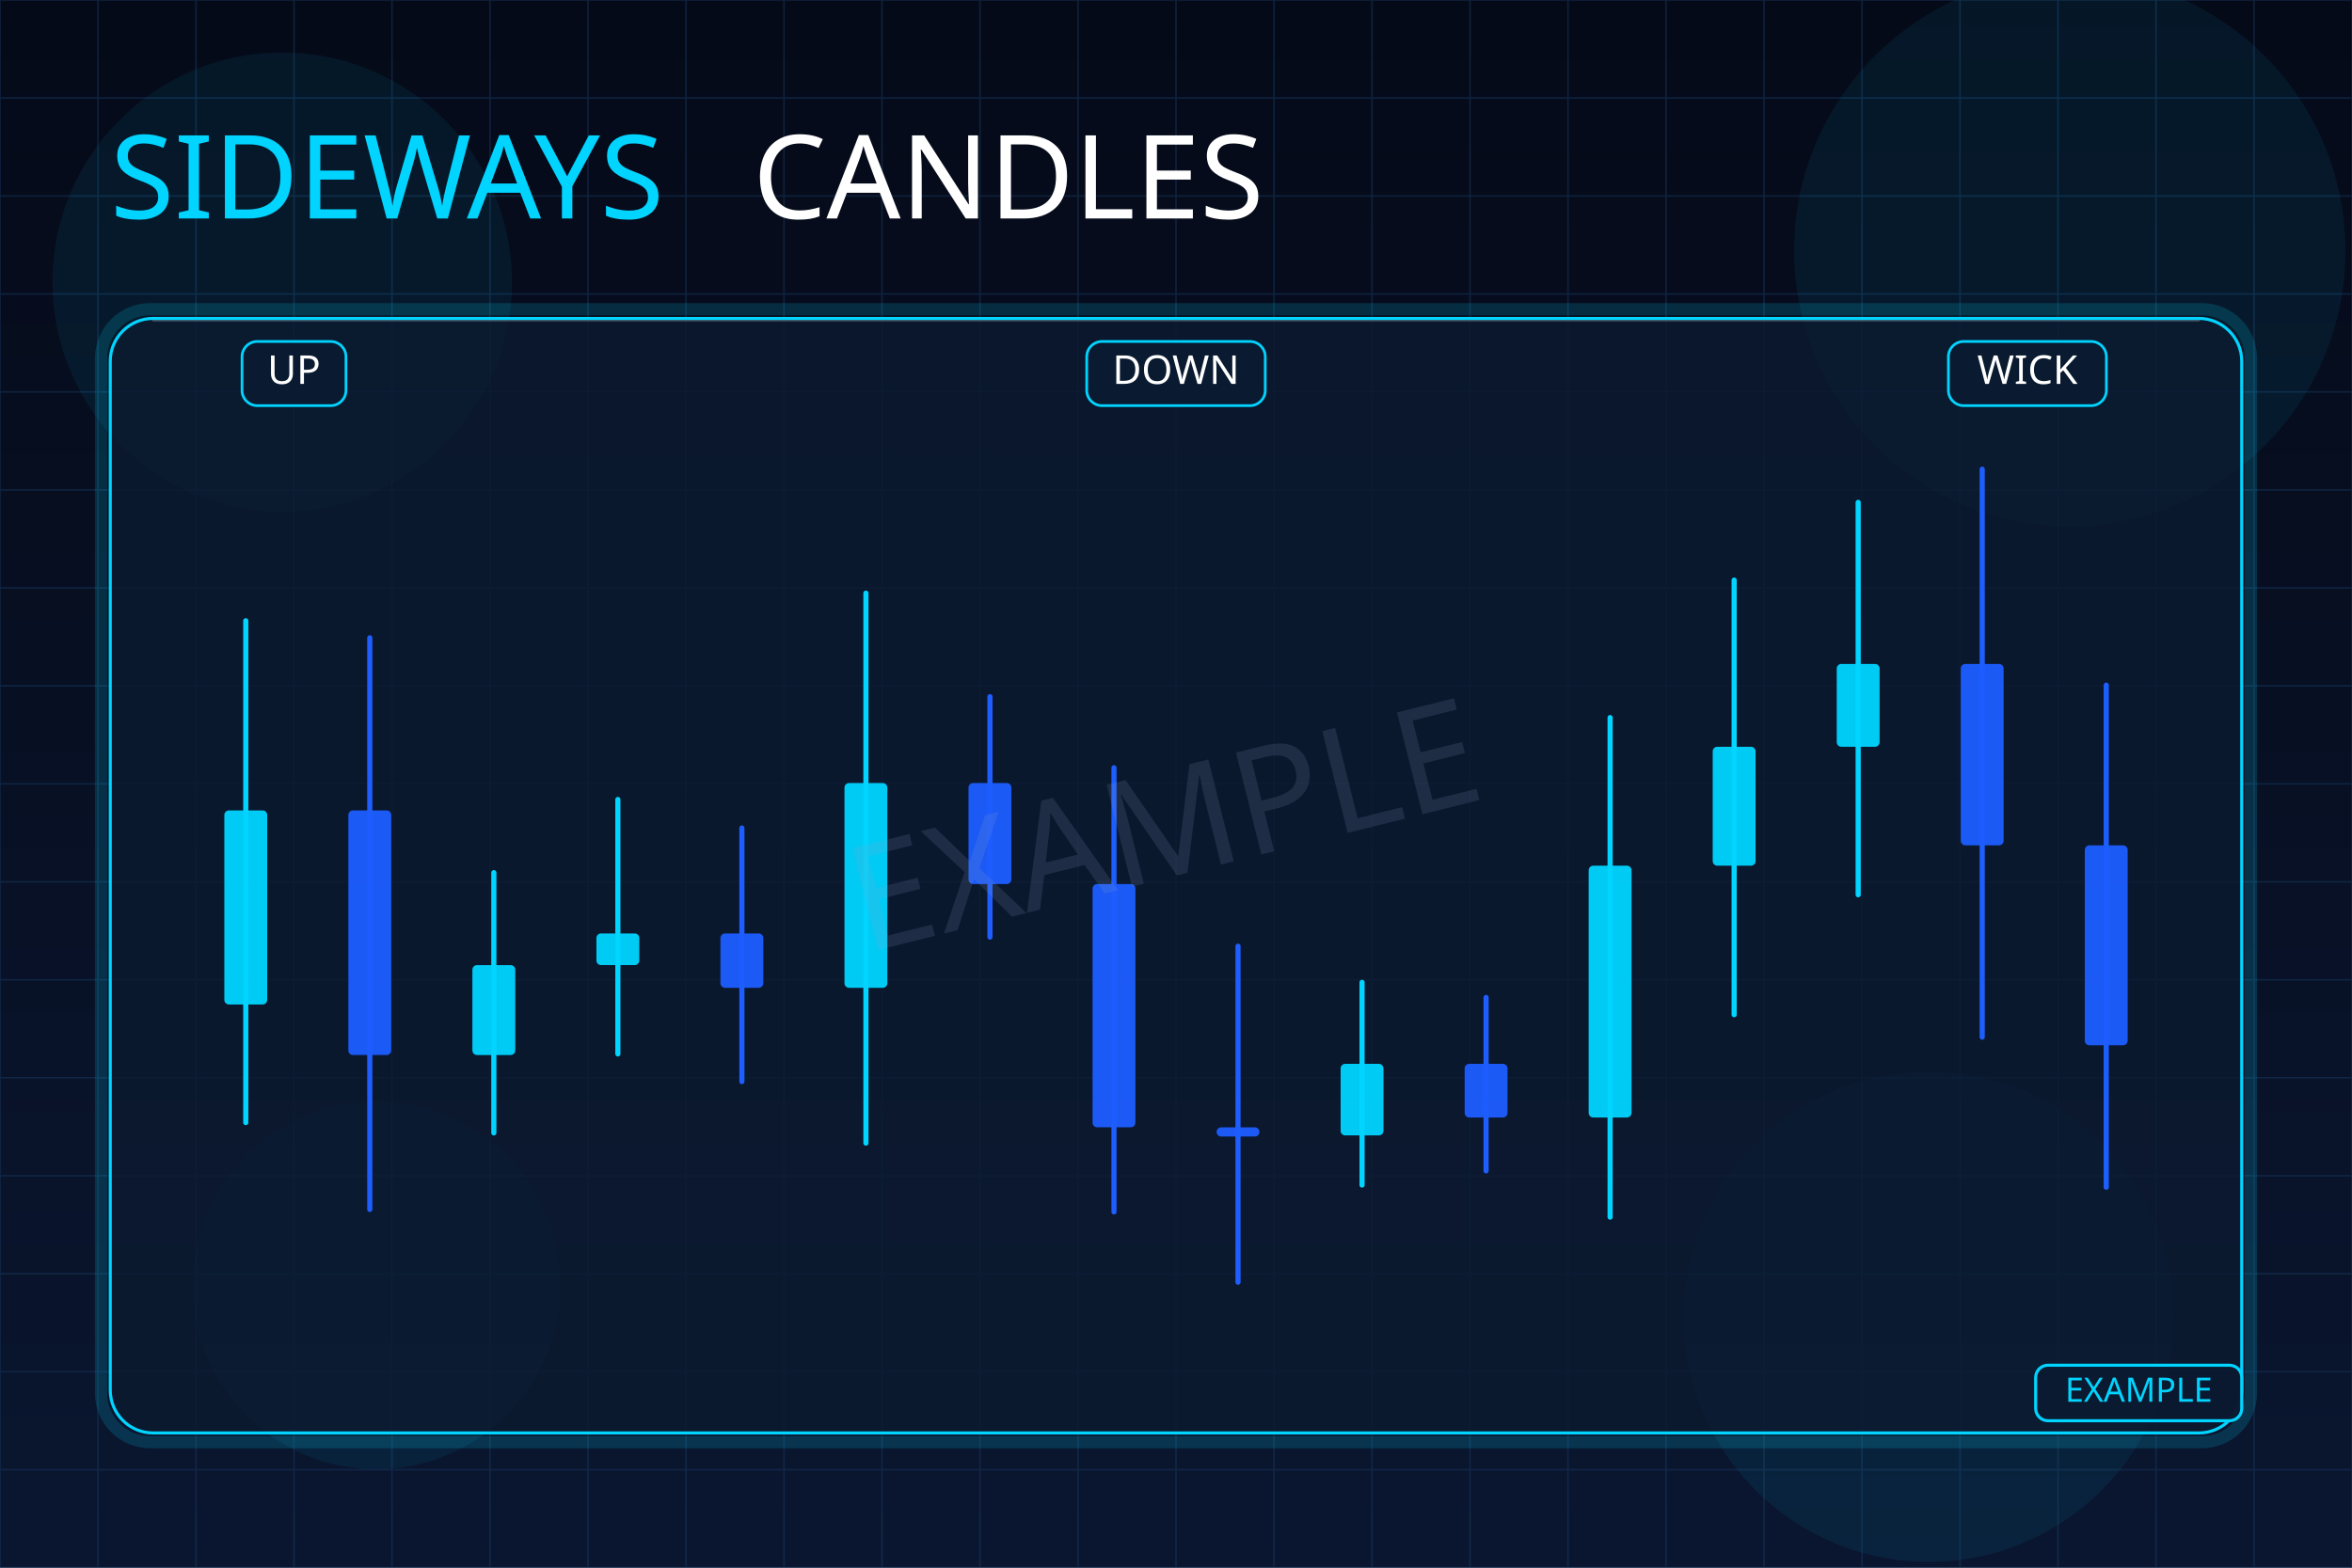
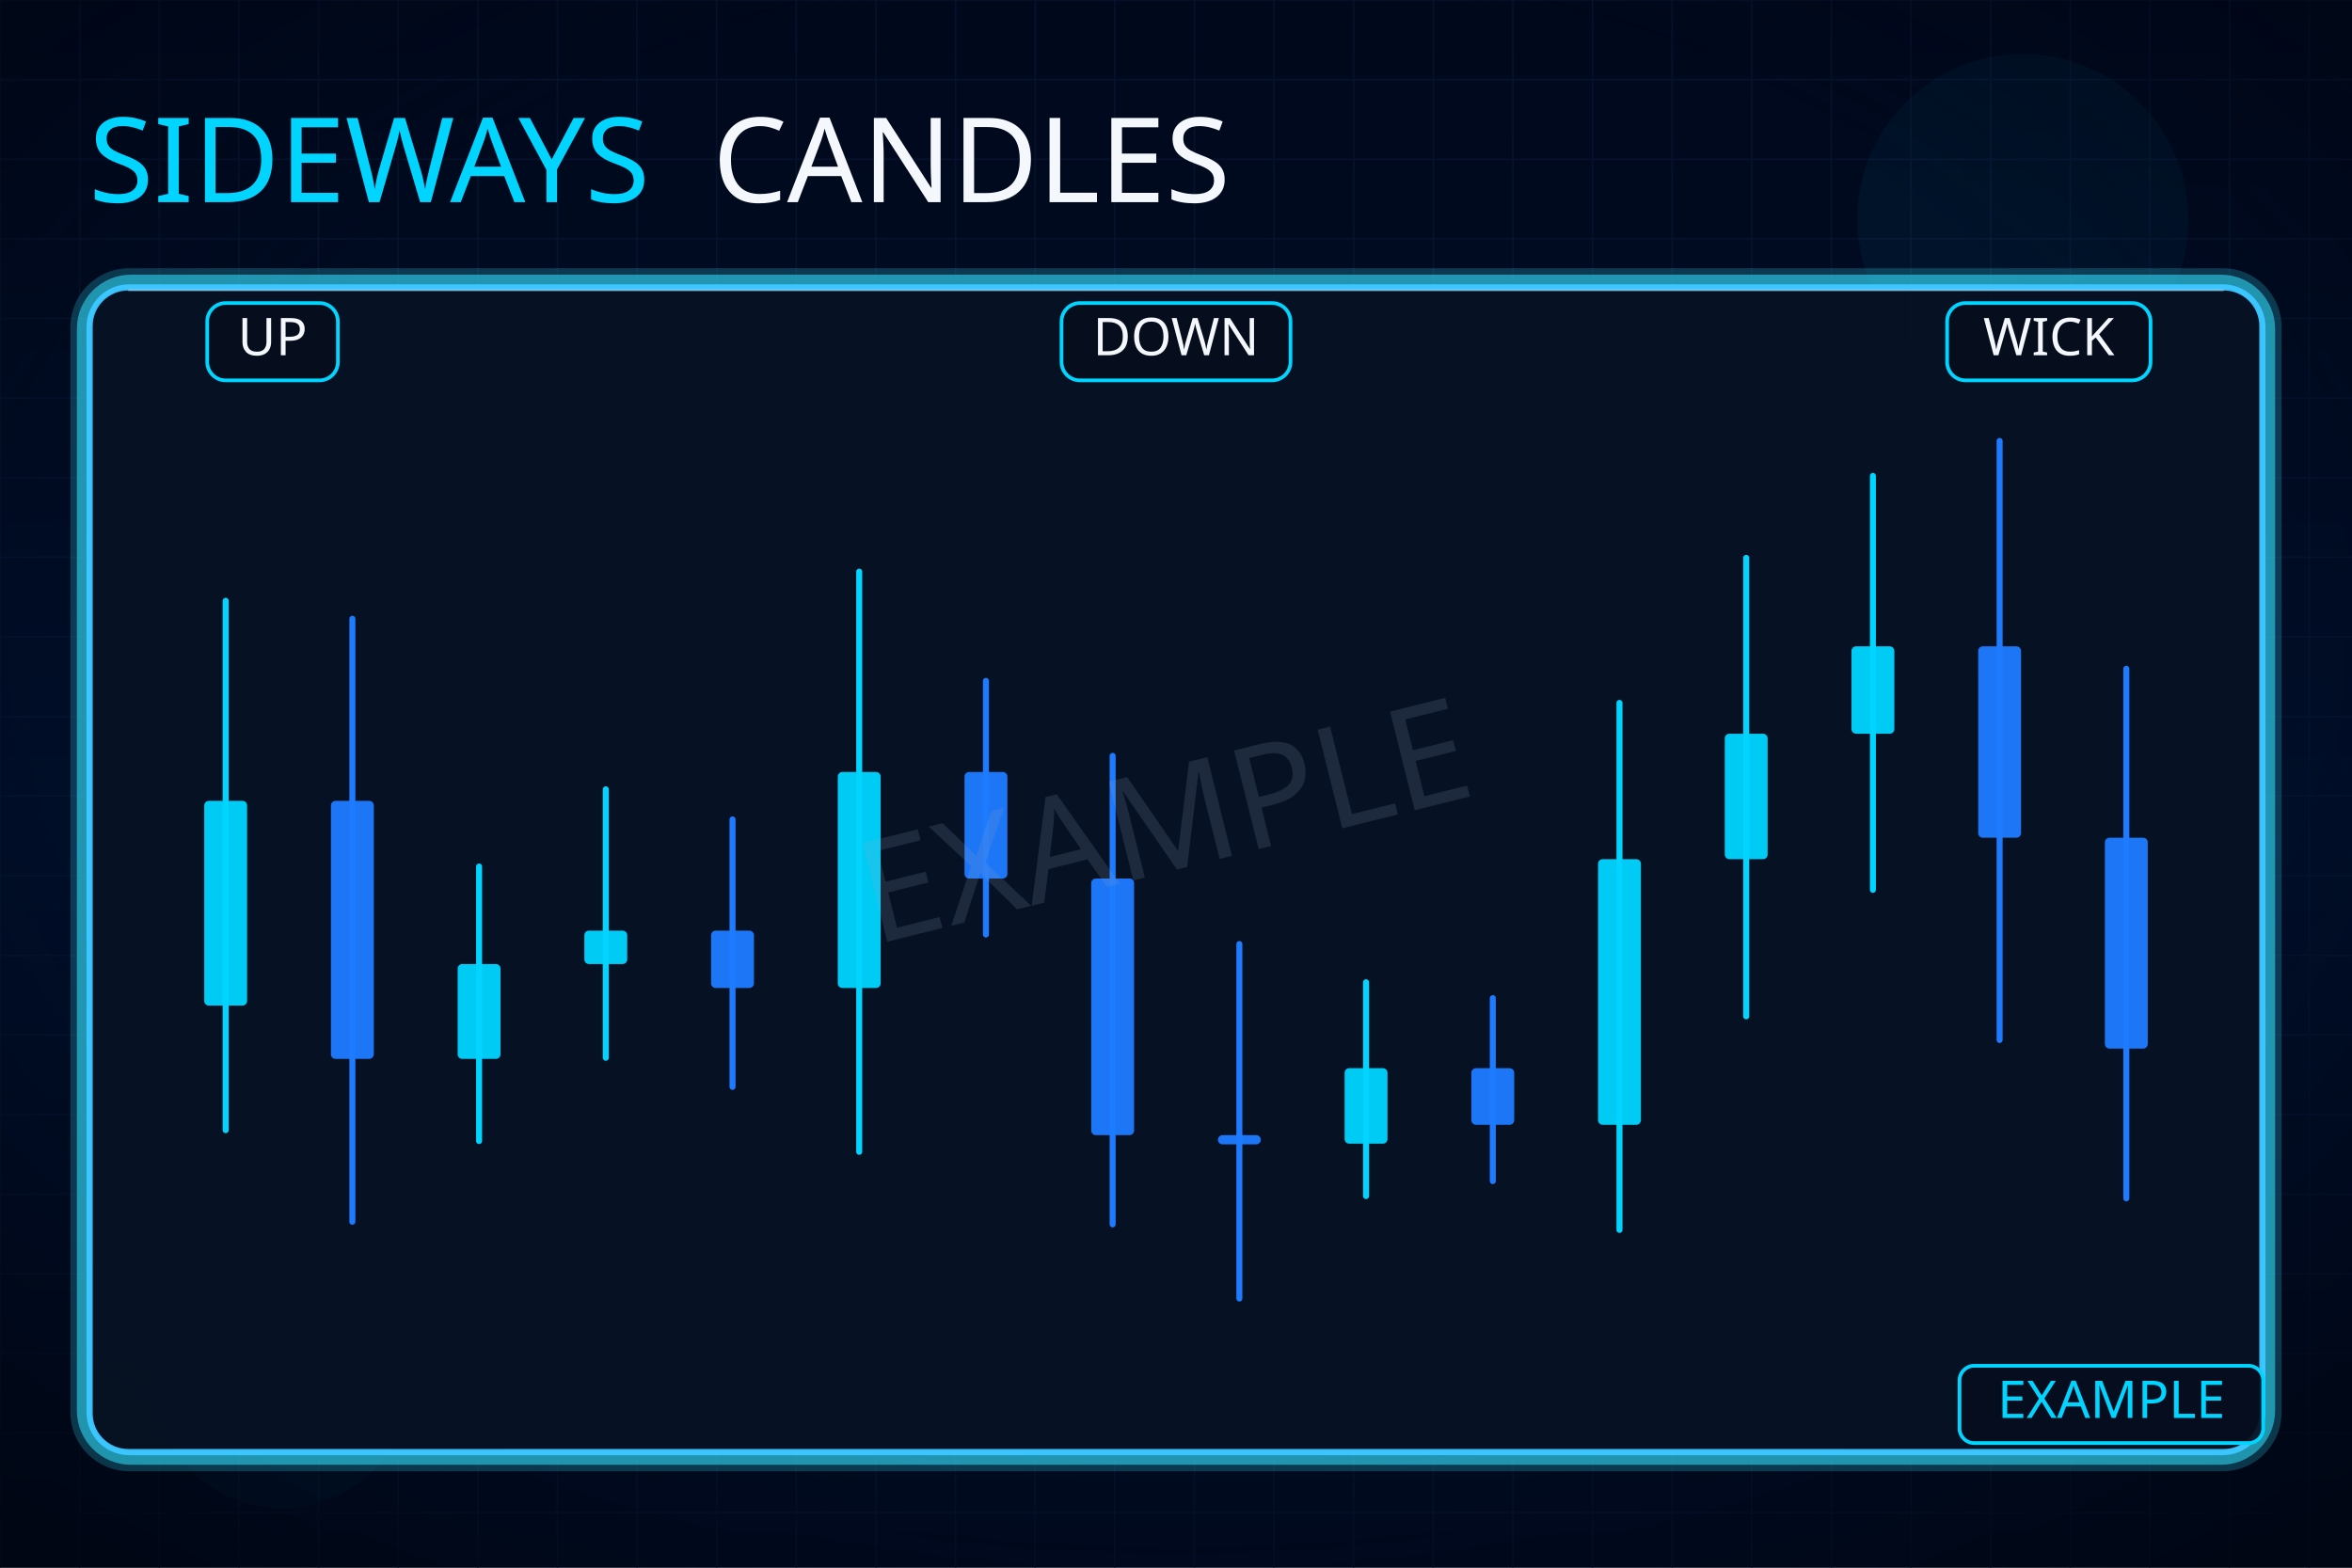
<svg xmlns="http://www.w3.org/2000/svg" width="1536" height="1024" viewBox="0 0 1536 1024">
  <defs>
    <style>
@font-face { font-family: "Engine Regular"; src: url("../../../illustration_engine/assets/fonts/Inter-Regular.ttf") format("truetype"); font-weight: 400; font-style: normal; }
@font-face { font-family: "Engine Semi"; src: url("../../../illustration_engine/assets/fonts/Inter-SemiBold.ttf") format("truetype"); font-weight: 400; font-style: normal; }
@font-face { font-family: "Engine Bold"; src: url("../../../illustration_engine/assets/fonts/Inter-Bold.ttf") format("truetype"); font-weight: 400; font-style: normal; }
+ @font-face { font-family: "Engine Condensed"; src: url("../../../illustration_engine/assets/fonts/RobotoCondensed-Bold.ttf") format("truetype"); font-weight: 400; font-style: normal; }
</style>
    <linearGradient id="bg1" x1="0" y1="0" x2="0" y2="1">
-       <stop offset="0%" stop-color="#050A18" />
-       <stop offset="100%" stop-color="#0A1630" />
+       <stop offset="0%" stop-color="#00081B" />
+       <stop offset="52%" stop-color="#000F2A" />
+       <stop offset="100%" stop-color="#000B21" />
    </linearGradient>
+     <radialGradient id="vig2" cx="50%" cy="42%" r="72%">
+       <stop offset="58%" stop-color="#00081B" stop-opacity="0" />
+       <stop offset="100%" stop-color="#00040F" stop-opacity="0.72" />
+     </radialGradient>
+     <filter id="softglow" x="-60%" y="-60%" width="220%" height="220%">
+       <feGaussianBlur stdDeviation="2.64" />
+     </filter>
  </defs>
  <rect x="0" y="0" width="1536" height="1024" rx="0" ry="0" fill="url(#bg1)" fill-opacity="1" stroke="none" stroke-width="0" stroke-opacity="1" />
  <g opacity="0.55">
-     <line x1="0" y1="0" x2="0" y2="1024" stroke="#16345A" stroke-width="1" stroke-linecap="round" stroke-opacity="1" />
-     <line x1="64" y1="0" x2="64" y2="1024" stroke="#16345A" stroke-width="1" stroke-linecap="round" stroke-opacity="1" />
-     <line x1="128" y1="0" x2="128" y2="1024" stroke="#16345A" stroke-width="1" stroke-linecap="round" stroke-opacity="1" />
-     <line x1="192" y1="0" x2="192" y2="1024" stroke="#16345A" stroke-width="1" stroke-linecap="round" stroke-opacity="1" />
-     <line x1="256" y1="0" x2="256" y2="1024" stroke="#16345A" stroke-width="1" stroke-linecap="round" stroke-opacity="1" />
-     <line x1="320" y1="0" x2="320" y2="1024" stroke="#16345A" stroke-width="1" stroke-linecap="round" stroke-opacity="1" />
-     <line x1="384" y1="0" x2="384" y2="1024" stroke="#16345A" stroke-width="1" stroke-linecap="round" stroke-opacity="1" />
-     <line x1="448" y1="0" x2="448" y2="1024" stroke="#16345A" stroke-width="1" stroke-linecap="round" stroke-opacity="1" />
-     <line x1="512" y1="0" x2="512" y2="1024" stroke="#16345A" stroke-width="1" stroke-linecap="round" stroke-opacity="1" />
-     <line x1="576" y1="0" x2="576" y2="1024" stroke="#16345A" stroke-width="1" stroke-linecap="round" stroke-opacity="1" />
-     <line x1="640" y1="0" x2="640" y2="1024" stroke="#16345A" stroke-width="1" stroke-linecap="round" stroke-opacity="1" />
-     <line x1="704" y1="0" x2="704" y2="1024" stroke="#16345A" stroke-width="1" stroke-linecap="round" stroke-opacity="1" />
-     <line x1="768" y1="0" x2="768" y2="1024" stroke="#16345A" stroke-width="1" stroke-linecap="round" stroke-opacity="1" />
-     <line x1="832" y1="0" x2="832" y2="1024" stroke="#16345A" stroke-width="1" stroke-linecap="round" stroke-opacity="1" />
-     <line x1="896" y1="0" x2="896" y2="1024" stroke="#16345A" stroke-width="1" stroke-linecap="round" stroke-opacity="1" />
-     <line x1="960" y1="0" x2="960" y2="1024" stroke="#16345A" stroke-width="1" stroke-linecap="round" stroke-opacity="1" />
-     <line x1="1024" y1="0" x2="1024" y2="1024" stroke="#16345A" stroke-width="1" stroke-linecap="round" stroke-opacity="1" />
-     <line x1="1088" y1="0" x2="1088" y2="1024" stroke="#16345A" stroke-width="1" stroke-linecap="round" stroke-opacity="1" />
-     <line x1="1152" y1="0" x2="1152" y2="1024" stroke="#16345A" stroke-width="1" stroke-linecap="round" stroke-opacity="1" />
-     <line x1="1216" y1="0" x2="1216" y2="1024" stroke="#16345A" stroke-width="1" stroke-linecap="round" stroke-opacity="1" />
-     <line x1="1280" y1="0" x2="1280" y2="1024" stroke="#16345A" stroke-width="1" stroke-linecap="round" stroke-opacity="1" />
-     <line x1="1344" y1="0" x2="1344" y2="1024" stroke="#16345A" stroke-width="1" stroke-linecap="round" stroke-opacity="1" />
-     <line x1="1408" y1="0" x2="1408" y2="1024" stroke="#16345A" stroke-width="1" stroke-linecap="round" stroke-opacity="1" />
-     <line x1="1472" y1="0" x2="1472" y2="1024" stroke="#16345A" stroke-width="1" stroke-linecap="round" stroke-opacity="1" />
-     <line x1="1536" y1="0" x2="1536" y2="1024" stroke="#16345A" stroke-width="1" stroke-linecap="round" stroke-opacity="1" />
-     <line x1="0" y1="0" x2="1536" y2="0" stroke="#16345A" stroke-width="1" stroke-linecap="round" stroke-opacity="1" />
-     <line x1="0" y1="64" x2="1536" y2="64" stroke="#16345A" stroke-width="1" stroke-linecap="round" stroke-opacity="1" />
-     <line x1="0" y1="128" x2="1536" y2="128" stroke="#16345A" stroke-width="1" stroke-linecap="round" stroke-opacity="1" />
-     <line x1="0" y1="192" x2="1536" y2="192" stroke="#16345A" stroke-width="1" stroke-linecap="round" stroke-opacity="1" />
-     <line x1="0" y1="256" x2="1536" y2="256" stroke="#16345A" stroke-width="1" stroke-linecap="round" stroke-opacity="1" />
-     <line x1="0" y1="320" x2="1536" y2="320" stroke="#16345A" stroke-width="1" stroke-linecap="round" stroke-opacity="1" />
-     <line x1="0" y1="384" x2="1536" y2="384" stroke="#16345A" stroke-width="1" stroke-linecap="round" stroke-opacity="1" />
-     <line x1="0" y1="448" x2="1536" y2="448" stroke="#16345A" stroke-width="1" stroke-linecap="round" stroke-opacity="1" />
-     <line x1="0" y1="512" x2="1536" y2="512" stroke="#16345A" stroke-width="1" stroke-linecap="round" stroke-opacity="1" />
-     <line x1="0" y1="576" x2="1536" y2="576" stroke="#16345A" stroke-width="1" stroke-linecap="round" stroke-opacity="1" />
-     <line x1="0" y1="640" x2="1536" y2="640" stroke="#16345A" stroke-width="1" stroke-linecap="round" stroke-opacity="1" />
-     <line x1="0" y1="704" x2="1536" y2="704" stroke="#16345A" stroke-width="1" stroke-linecap="round" stroke-opacity="1" />
-     <line x1="0" y1="768" x2="1536" y2="768" stroke="#16345A" stroke-width="1" stroke-linecap="round" stroke-opacity="1" />
-     <line x1="0" y1="832" x2="1536" y2="832" stroke="#16345A" stroke-width="1" stroke-linecap="round" stroke-opacity="1" />
-     <line x1="0" y1="896" x2="1536" y2="896" stroke="#16345A" stroke-width="1" stroke-linecap="round" stroke-opacity="1" />
-     <line x1="0" y1="960" x2="1536" y2="960" stroke="#16345A" stroke-width="1" stroke-linecap="round" stroke-opacity="1" />
-     <line x1="0" y1="1024" x2="1536" y2="1024" stroke="#16345A" stroke-width="1" stroke-linecap="round" stroke-opacity="1" />
+     <line x1="0" y1="0" x2="0" y2="1024" stroke="#0A1A38" stroke-width="1" stroke-linecap="round" stroke-opacity="1" />
+     <line x1="52" y1="0" x2="52" y2="1024" stroke="#0A1A38" stroke-width="1" stroke-linecap="round" stroke-opacity="1" />
+     <line x1="104" y1="0" x2="104" y2="1024" stroke="#0A1A38" stroke-width="1" stroke-linecap="round" stroke-opacity="1" />
+     <line x1="156" y1="0" x2="156" y2="1024" stroke="#0A1A38" stroke-width="1" stroke-linecap="round" stroke-opacity="1" />
+     <line x1="208" y1="0" x2="208" y2="1024" stroke="#0A1A38" stroke-width="1" stroke-linecap="round" stroke-opacity="1" />
+     <line x1="260" y1="0" x2="260" y2="1024" stroke="#0A1A38" stroke-width="1" stroke-linecap="round" stroke-opacity="1" />
+     <line x1="312" y1="0" x2="312" y2="1024" stroke="#0A1A38" stroke-width="1" stroke-linecap="round" stroke-opacity="1" />
+     <line x1="364" y1="0" x2="364" y2="1024" stroke="#0A1A38" stroke-width="1" stroke-linecap="round" stroke-opacity="1" />
+     <line x1="416" y1="0" x2="416" y2="1024" stroke="#0A1A38" stroke-width="1" stroke-linecap="round" stroke-opacity="1" />
+     <line x1="468" y1="0" x2="468" y2="1024" stroke="#0A1A38" stroke-width="1" stroke-linecap="round" stroke-opacity="1" />
+     <line x1="520" y1="0" x2="520" y2="1024" stroke="#0A1A38" stroke-width="1" stroke-linecap="round" stroke-opacity="1" />
+     <line x1="572" y1="0" x2="572" y2="1024" stroke="#0A1A38" stroke-width="1" stroke-linecap="round" stroke-opacity="1" />
+     <line x1="624" y1="0" x2="624" y2="1024" stroke="#0A1A38" stroke-width="1" stroke-linecap="round" stroke-opacity="1" />
+     <line x1="676" y1="0" x2="676" y2="1024" stroke="#0A1A38" stroke-width="1" stroke-linecap="round" stroke-opacity="1" />
+     <line x1="728" y1="0" x2="728" y2="1024" stroke="#0A1A38" stroke-width="1" stroke-linecap="round" stroke-opacity="1" />
+     <line x1="780" y1="0" x2="780" y2="1024" stroke="#0A1A38" stroke-width="1" stroke-linecap="round" stroke-opacity="1" />
+     <line x1="832" y1="0" x2="832" y2="1024" stroke="#0A1A38" stroke-width="1" stroke-linecap="round" stroke-opacity="1" />
+     <line x1="884" y1="0" x2="884" y2="1024" stroke="#0A1A38" stroke-width="1" stroke-linecap="round" stroke-opacity="1" />
+     <line x1="936" y1="0" x2="936" y2="1024" stroke="#0A1A38" stroke-width="1" stroke-linecap="round" stroke-opacity="1" />
+     <line x1="988" y1="0" x2="988" y2="1024" stroke="#0A1A38" stroke-width="1" stroke-linecap="round" stroke-opacity="1" />
+     <line x1="1040" y1="0" x2="1040" y2="1024" stroke="#0A1A38" stroke-width="1" stroke-linecap="round" stroke-opacity="1" />
+     <line x1="1092" y1="0" x2="1092" y2="1024" stroke="#0A1A38" stroke-width="1" stroke-linecap="round" stroke-opacity="1" />
+     <line x1="1144" y1="0" x2="1144" y2="1024" stroke="#0A1A38" stroke-width="1" stroke-linecap="round" stroke-opacity="1" />
+     <line x1="1196" y1="0" x2="1196" y2="1024" stroke="#0A1A38" stroke-width="1" stroke-linecap="round" stroke-opacity="1" />
+     <line x1="1248" y1="0" x2="1248" y2="1024" stroke="#0A1A38" stroke-width="1" stroke-linecap="round" stroke-opacity="1" />
+     <line x1="1300" y1="0" x2="1300" y2="1024" stroke="#0A1A38" stroke-width="1" stroke-linecap="round" stroke-opacity="1" />
+     <line x1="1352" y1="0" x2="1352" y2="1024" stroke="#0A1A38" stroke-width="1" stroke-linecap="round" stroke-opacity="1" />
+     <line x1="1404" y1="0" x2="1404" y2="1024" stroke="#0A1A38" stroke-width="1" stroke-linecap="round" stroke-opacity="1" />
+     <line x1="1456" y1="0" x2="1456" y2="1024" stroke="#0A1A38" stroke-width="1" stroke-linecap="round" stroke-opacity="1" />
+     <line x1="1508" y1="0" x2="1508" y2="1024" stroke="#0A1A38" stroke-width="1" stroke-linecap="round" stroke-opacity="1" />
+     <line x1="0" y1="0" x2="1536" y2="0" stroke="#0A1A38" stroke-width="1" stroke-linecap="round" stroke-opacity="1" />
+     <line x1="0" y1="52" x2="1536" y2="52" stroke="#0A1A38" stroke-width="1" stroke-linecap="round" stroke-opacity="1" />
+     <line x1="0" y1="104" x2="1536" y2="104" stroke="#0A1A38" stroke-width="1" stroke-linecap="round" stroke-opacity="1" />
+     <line x1="0" y1="156" x2="1536" y2="156" stroke="#0A1A38" stroke-width="1" stroke-linecap="round" stroke-opacity="1" />
+     <line x1="0" y1="208" x2="1536" y2="208" stroke="#0A1A38" stroke-width="1" stroke-linecap="round" stroke-opacity="1" />
+     <line x1="0" y1="260" x2="1536" y2="260" stroke="#0A1A38" stroke-width="1" stroke-linecap="round" stroke-opacity="1" />
+     <line x1="0" y1="312" x2="1536" y2="312" stroke="#0A1A38" stroke-width="1" stroke-linecap="round" stroke-opacity="1" />
+     <line x1="0" y1="364" x2="1536" y2="364" stroke="#0A1A38" stroke-width="1" stroke-linecap="round" stroke-opacity="1" />
+     <line x1="0" y1="416" x2="1536" y2="416" stroke="#0A1A38" stroke-width="1" stroke-linecap="round" stroke-opacity="1" />
+     <line x1="0" y1="468" x2="1536" y2="468" stroke="#0A1A38" stroke-width="1" stroke-linecap="round" stroke-opacity="1" />
+     <line x1="0" y1="520" x2="1536" y2="520" stroke="#0A1A38" stroke-width="1" stroke-linecap="round" stroke-opacity="1" />
+     <line x1="0" y1="572" x2="1536" y2="572" stroke="#0A1A38" stroke-width="1" stroke-linecap="round" stroke-opacity="1" />
+     <line x1="0" y1="624" x2="1536" y2="624" stroke="#0A1A38" stroke-width="1" stroke-linecap="round" stroke-opacity="1" />
+     <line x1="0" y1="676" x2="1536" y2="676" stroke="#0A1A38" stroke-width="1" stroke-linecap="round" stroke-opacity="1" />
+     <line x1="0" y1="728" x2="1536" y2="728" stroke="#0A1A38" stroke-width="1" stroke-linecap="round" stroke-opacity="1" />
+     <line x1="0" y1="780" x2="1536" y2="780" stroke="#0A1A38" stroke-width="1" stroke-linecap="round" stroke-opacity="1" />
+     <line x1="0" y1="832" x2="1536" y2="832" stroke="#0A1A38" stroke-width="1" stroke-linecap="round" stroke-opacity="1" />
+     <line x1="0" y1="884" x2="1536" y2="884" stroke="#0A1A38" stroke-width="1" stroke-linecap="round" stroke-opacity="1" />
+     <line x1="0" y1="936" x2="1536" y2="936" stroke="#0A1A38" stroke-width="1" stroke-linecap="round" stroke-opacity="1" />
+     <line x1="0" y1="988" x2="1536" y2="988" stroke="#0A1A38" stroke-width="1" stroke-linecap="round" stroke-opacity="1" />
  </g>
-   <circle cx="184.32" cy="184.32" r="150" fill="#00D4FF" fill-opacity="0.07" stroke="none" stroke-width="0" />
-   <circle cx="1351.68" cy="163.84" r="180" fill="#00D4FF" fill-opacity="0.07" stroke="none" stroke-width="0" />
-   <circle cx="1259.52" cy="860.16" r="160" fill="#00D4FF" fill-opacity="0.07" stroke="none" stroke-width="0" />
-   <circle cx="245.76" cy="839.68" r="120" fill="#00D4FF" fill-opacity="0.07" stroke="none" stroke-width="0" />
-   <text x="72" y="142.72" fill="#00D4FF" fill-opacity="1" font-family="Engine Bold" font-size="76" text-anchor="start">SIDEWAYS</text>
-   <text x="491.66" y="142.72" fill="#FFFFFF" fill-opacity="1" font-family="Engine Bold" font-size="76" text-anchor="start">CANDLES</text>
-   <rect x="66" y="202" width="1404" height="740" rx="32" ry="32" fill="none" fill-opacity="1" stroke="#00D4FF" stroke-width="8" stroke-opacity="0.16" />
-   <rect x="72" y="208" width="1392" height="728" rx="28" ry="28" fill="#0B1A30" fill-opacity="0.82" stroke="#00D4FF" stroke-width="2" stroke-opacity="1" />
-   <line x1="100" y1="209.5" x2="1436" y2="209.5" stroke="#FFFFFF" stroke-width="1.25" stroke-linecap="round" stroke-opacity="0.18" />
-   <line x1="160.5" y1="405.46" x2="160.5" y2="733.27" stroke="#00D4FF" stroke-width="3.36" stroke-linecap="round" stroke-opacity="1" />
-   <rect x="146.5" y="529.35" width="28" height="126.78" rx="3" ry="3" fill="#00D4FF" fill-opacity="0.95" stroke="none" stroke-width="0" stroke-opacity="1" />
-   <line x1="241.5" y1="416.61" x2="241.5" y2="789.97" stroke="#1E5EFF" stroke-width="3.36" stroke-linecap="round" stroke-opacity="1" />
-   <rect x="227.5" y="529.35" width="28" height="159.78" rx="3" ry="3" fill="#1E5EFF" fill-opacity="0.95" stroke="none" stroke-width="0" stroke-opacity="1" />
-   <line x1="322.5" y1="570.01" x2="322.5" y2="740" stroke="#00D4FF" stroke-width="3.36" stroke-linecap="round" stroke-opacity="1" />
-   <rect x="308.5" y="630.4" width="28" height="58.74" rx="3" ry="3" fill="#00D4FF" fill-opacity="0.95" stroke="none" stroke-width="0" stroke-opacity="1" />
-   <line x1="403.5" y1="522.22" x2="403.5" y2="688.43" stroke="#00D4FF" stroke-width="3.36" stroke-linecap="round" stroke-opacity="1" />
-   <rect x="389.5" y="609.71" width="28" height="20.68" rx="3" ry="3" fill="#00D4FF" fill-opacity="0.95" stroke="none" stroke-width="0" stroke-opacity="1" />
-   <line x1="484.5" y1="540.85" x2="484.5" y2="706.46" stroke="#1E5EFF" stroke-width="3.36" stroke-linecap="round" stroke-opacity="1" />
-   <rect x="470.5" y="609.71" width="28" height="35.52" rx="3" ry="3" fill="#1E5EFF" fill-opacity="0.95" stroke="none" stroke-width="0" stroke-opacity="1" />
-   <line x1="565.5" y1="387.43" x2="565.5" y2="746.66" stroke="#00D4FF" stroke-width="3.36" stroke-linecap="round" stroke-opacity="1" />
-   <rect x="551.5" y="511.48" width="28" height="133.75" rx="3" ry="3" fill="#00D4FF" fill-opacity="0.95" stroke="none" stroke-width="0" stroke-opacity="1" />
-   <line x1="646.5" y1="455.06" x2="646.5" y2="612.1" stroke="#1E5EFF" stroke-width="3.36" stroke-linecap="round" stroke-opacity="1" />
-   <rect x="632.5" y="511.48" width="28" height="65.96" rx="3" ry="3" fill="#1E5EFF" fill-opacity="0.95" stroke="none" stroke-width="0" stroke-opacity="1" />
-   <line x1="727.5" y1="501.5" x2="727.5" y2="791.6" stroke="#1E5EFF" stroke-width="3.36" stroke-linecap="round" stroke-opacity="1" />
-   <rect x="713.5" y="577.44" width="28" height="158.91" rx="3" ry="3" fill="#1E5EFF" fill-opacity="0.95" stroke="none" stroke-width="0" stroke-opacity="1" />
-   <line x1="808.5" y1="618.03" x2="808.5" y2="837.52" stroke="#1E5EFF" stroke-width="3.36" stroke-linecap="round" stroke-opacity="1" />
-   <rect x="794.5" y="736.36" width="28" height="6" rx="3" ry="3" fill="#1E5EFF" fill-opacity="0.95" stroke="none" stroke-width="0" stroke-opacity="1" />
-   <line x1="889.5" y1="641.65" x2="889.5" y2="774.08" stroke="#00D4FF" stroke-width="3.36" stroke-linecap="round" stroke-opacity="1" />
-   <rect x="875.5" y="694.89" width="28" height="46.75" rx="3" ry="3" fill="#00D4FF" fill-opacity="0.95" stroke="none" stroke-width="0" stroke-opacity="1" />
-   <line x1="970.5" y1="651.53" x2="970.5" y2="764.8" stroke="#1E5EFF" stroke-width="3.36" stroke-linecap="round" stroke-opacity="1" />
-   <rect x="956.5" y="694.89" width="28" height="35.05" rx="3" ry="3" fill="#1E5EFF" fill-opacity="0.95" stroke="none" stroke-width="0" stroke-opacity="1" />
-   <line x1="1051.5" y1="468.71" x2="1051.5" y2="795.02" stroke="#00D4FF" stroke-width="3.36" stroke-linecap="round" stroke-opacity="1" />
-   <rect x="1037.5" y="565.46" width="28" height="164.47" rx="3" ry="3" fill="#00D4FF" fill-opacity="0.95" stroke="none" stroke-width="0" stroke-opacity="1" />
-   <line x1="1132.5" y1="378.89" x2="1132.5" y2="662.79" stroke="#00D4FF" stroke-width="3.36" stroke-linecap="round" stroke-opacity="1" />
-   <rect x="1118.5" y="487.78" width="28" height="77.68" rx="3" ry="3" fill="#00D4FF" fill-opacity="0.95" stroke="none" stroke-width="0" stroke-opacity="1" />
-   <line x1="1213.5" y1="328.14" x2="1213.5" y2="584.44" stroke="#00D4FF" stroke-width="3.36" stroke-linecap="round" stroke-opacity="1" />
-   <rect x="1199.5" y="433.67" width="28" height="54.11" rx="3" ry="3" fill="#00D4FF" fill-opacity="0.95" stroke="none" stroke-width="0" stroke-opacity="1" />
-   <line x1="1294.5" y1="306.48" x2="1294.5" y2="677.43" stroke="#1E5EFF" stroke-width="3.36" stroke-linecap="round" stroke-opacity="1" />
-   <rect x="1280.5" y="433.67" width="28" height="118.51" rx="3" ry="3" fill="#1E5EFF" fill-opacity="0.95" stroke="none" stroke-width="0" stroke-opacity="1" />
-   <line x1="1375.5" y1="447.53" x2="1375.5" y2="775.48" stroke="#1E5EFF" stroke-width="3.36" stroke-linecap="round" stroke-opacity="1" />
-   <rect x="1361.5" y="552.18" width="28" height="130.58" rx="3" ry="3" fill="#1E5EFF" fill-opacity="0.95" stroke="none" stroke-width="0" stroke-opacity="1" />
-   <rect x="158.05" y="223.04" width="67.89" height="41.92" rx="10" ry="10" fill="#0B1A30" fill-opacity="0.96" stroke="#00D4FF" stroke-width="1.75" stroke-opacity="1" />
-   <text x="192" y="250.76" fill="#FFFFFF" fill-opacity="1" font-family="Engine Semi" font-size="26" text-anchor="middle">UP</text>
-   <rect x="709.7" y="223.04" width="116.59" height="41.92" rx="10" ry="10" fill="#0B1A30" fill-opacity="0.96" stroke="#00D4FF" stroke-width="1.75" stroke-opacity="1" />
-   <text x="768" y="250.76" fill="#FFFFFF" fill-opacity="1" font-family="Engine Semi" font-size="26" text-anchor="middle">DOWN</text>
-   <rect x="1272.42" y="223.04" width="103.16" height="41.92" rx="10" ry="10" fill="#0B1A30" fill-opacity="0.96" stroke="#00D4FF" stroke-width="1.75" stroke-opacity="1" />
-   <text x="1324" y="250.76" fill="#FFFFFF" fill-opacity="1" font-family="Engine Semi" font-size="26" text-anchor="middle">WICK</text>
-   <text x="768" y="572" fill="#8CA0C0" fill-opacity="0.16" font-family="Engine Bold" font-size="96" text-anchor="middle" transform="rotate(-14 768 572)">EXAMPLE</text>
-   <rect x="1329.42" y="891.76" width="134.58" height="36.24" rx="8" ry="8" fill="#0B1A30" fill-opacity="0.98" stroke="#00D4FF" stroke-width="2" stroke-opacity="1" />
-   <text x="1396.71" y="915.6" fill="#00D4FF" fill-opacity="1" font-family="Engine Bold" font-size="22" text-anchor="middle">EXAMPLE</text>
+   <circle cx="1320.96" cy="143.36" r="108" fill="#00D4FF" fill-opacity="0.045" stroke="none" stroke-width="0" />
+   <circle cx="184.32" cy="901.12" r="84" fill="#00D4FF" fill-opacity="0.045" stroke="none" stroke-width="0" />
+   <rect x="0" y="0" width="1536" height="1024" rx="0" ry="0" fill="url(#vig2)" fill-opacity="1" stroke="none" stroke-width="0" stroke-opacity="1" />
+   <text x="58" y="132.04" fill="#00D4FF" fill-opacity="1" font-family="Engine Condensed" font-size="77" text-anchor="start">SIDEWAYS</text>
+   <text x="465.36" y="132.04" fill="#F4F8FC" fill-opacity="1" font-family="Engine Condensed" font-size="77" text-anchor="start">CANDLES</text>
+   <rect x="46" y="175.2" width="1444" height="785.8" rx="38.4" ry="38.4" fill="#33E0FF" fill-opacity="0.22" stroke="none" stroke-width="0" stroke-opacity="1" />
+   <rect x="54.4" y="183.6" width="1427.2" height="769" rx="31.2" ry="31.2" fill="none" fill-opacity="1" stroke="#33E0FF" stroke-width="8.4" stroke-opacity="0.55" />
+   <rect x="58" y="187.2" width="1420" height="761.8" rx="26.4" ry="26.4" fill="#060E1E" fill-opacity="0.9" stroke="#3CC6FF" stroke-width="3" stroke-opacity="1" />
+   <rect x="59.8" y="189" width="1416.4" height="758.2" rx="24" ry="24" fill="none" fill-opacity="1" stroke="#3CC6FF" stroke-width="1.5" stroke-opacity="0.95" />
+   <line x1="84.4" y1="189.6" x2="1451.6" y2="189.6" stroke="#F4F8FC" stroke-width="1.68" stroke-linecap="round" stroke-opacity="0.28" />
+   <line x1="147.38" y1="392.42" x2="147.38" y2="738.22" stroke="#00D4FF" stroke-width="10.98" stroke-linecap="round" stroke-opacity="0.95" filter="url(#softglow)" />
+   <line x1="147.38" y1="392.42" x2="147.38" y2="738.22" stroke="#00D4FF" stroke-width="3.92" stroke-linecap="round" stroke-opacity="1" />
+   <rect x="133.38" y="523.11" width="28" height="133.74" rx="3" ry="3" fill="#00D4FF" fill-opacity="0.95" stroke="none" stroke-width="0" stroke-opacity="1" />
+   <line x1="230.12" y1="404.18" x2="230.12" y2="798.03" stroke="#1E7BFF" stroke-width="10.98" stroke-linecap="round" stroke-opacity="0.95" filter="url(#softglow)" />
+   <line x1="230.12" y1="404.18" x2="230.12" y2="798.03" stroke="#1E7BFF" stroke-width="3.92" stroke-linecap="round" stroke-opacity="1" />
+   <rect x="216.12" y="523.11" width="28" height="168.55" rx="3" ry="3" fill="#1E7BFF" fill-opacity="0.95" stroke="none" stroke-width="0" stroke-opacity="1" />
+   <line x1="312.88" y1="566.01" x2="312.88" y2="745.31" stroke="#00D4FF" stroke-width="10.98" stroke-linecap="round" stroke-opacity="0.95" filter="url(#softglow)" />
+   <line x1="312.88" y1="566.01" x2="312.88" y2="745.31" stroke="#00D4FF" stroke-width="3.92" stroke-linecap="round" stroke-opacity="1" />
+   <rect x="298.88" y="629.7" width="28" height="61.96" rx="3" ry="3" fill="#00D4FF" fill-opacity="0.95" stroke="none" stroke-width="0" stroke-opacity="1" />
+   <line x1="395.62" y1="515.59" x2="395.62" y2="690.92" stroke="#00D4FF" stroke-width="10.98" stroke-linecap="round" stroke-opacity="0.95" filter="url(#softglow)" />
+   <line x1="395.62" y1="515.59" x2="395.62" y2="690.92" stroke="#00D4FF" stroke-width="3.92" stroke-linecap="round" stroke-opacity="1" />
+   <rect x="381.62" y="607.88" width="28" height="21.82" rx="3" ry="3" fill="#00D4FF" fill-opacity="0.95" stroke="none" stroke-width="0" stroke-opacity="1" />
+   <line x1="478.38" y1="535.24" x2="478.38" y2="709.94" stroke="#1E7BFF" stroke-width="10.98" stroke-linecap="round" stroke-opacity="0.95" filter="url(#softglow)" />
+   <line x1="478.38" y1="535.24" x2="478.38" y2="709.94" stroke="#1E7BFF" stroke-width="3.92" stroke-linecap="round" stroke-opacity="1" />
+   <rect x="464.38" y="607.88" width="28" height="37.47" rx="3" ry="3" fill="#1E7BFF" fill-opacity="0.95" stroke="none" stroke-width="0" stroke-opacity="1" />
+   <line x1="561.12" y1="373.41" x2="561.12" y2="752.35" stroke="#00D4FF" stroke-width="10.98" stroke-linecap="round" stroke-opacity="0.95" filter="url(#softglow)" />
+   <line x1="561.12" y1="373.41" x2="561.12" y2="752.35" stroke="#00D4FF" stroke-width="3.92" stroke-linecap="round" stroke-opacity="1" />
+   <rect x="547.12" y="504.26" width="28" height="141.09" rx="3" ry="3" fill="#00D4FF" fill-opacity="0.95" stroke="none" stroke-width="0" stroke-opacity="1" />
+   <line x1="643.88" y1="444.75" x2="643.88" y2="610.4" stroke="#1E7BFF" stroke-width="10.98" stroke-linecap="round" stroke-opacity="0.95" filter="url(#softglow)" />
+   <line x1="643.88" y1="444.75" x2="643.88" y2="610.4" stroke="#1E7BFF" stroke-width="3.92" stroke-linecap="round" stroke-opacity="1" />
+   <rect x="629.88" y="504.26" width="28" height="69.58" rx="3" ry="3" fill="#1E7BFF" fill-opacity="0.95" stroke="none" stroke-width="0" stroke-opacity="1" />
+   <line x1="726.62" y1="493.73" x2="726.62" y2="799.75" stroke="#1E7BFF" stroke-width="10.98" stroke-linecap="round" stroke-opacity="0.95" filter="url(#softglow)" />
+   <line x1="726.62" y1="493.73" x2="726.62" y2="799.75" stroke="#1E7BFF" stroke-width="3.92" stroke-linecap="round" stroke-opacity="1" />
+   <rect x="712.62" y="573.84" width="28" height="167.63" rx="3" ry="3" fill="#1E7BFF" fill-opacity="0.95" stroke="none" stroke-width="0" stroke-opacity="1" />
+   <line x1="809.38" y1="616.65" x2="809.38" y2="848.19" stroke="#1E7BFF" stroke-width="10.98" stroke-linecap="round" stroke-opacity="0.95" filter="url(#softglow)" />
+   <line x1="809.38" y1="616.65" x2="809.38" y2="848.19" stroke="#1E7BFF" stroke-width="3.92" stroke-linecap="round" stroke-opacity="1" />
+   <rect x="795.38" y="741.47" width="28" height="6" rx="3" ry="3" fill="#1E7BFF" fill-opacity="0.95" stroke="none" stroke-width="0" stroke-opacity="1" />
+   <line x1="892.12" y1="641.58" x2="892.12" y2="781.27" stroke="#00D4FF" stroke-width="10.98" stroke-linecap="round" stroke-opacity="0.95" filter="url(#softglow)" />
+   <line x1="892.12" y1="641.58" x2="892.12" y2="781.27" stroke="#00D4FF" stroke-width="3.92" stroke-linecap="round" stroke-opacity="1" />
+   <rect x="878.12" y="697.73" width="28" height="49.31" rx="3" ry="3" fill="#00D4FF" fill-opacity="0.95" stroke="none" stroke-width="0" stroke-opacity="1" />
+   <line x1="974.88" y1="651.99" x2="974.88" y2="771.48" stroke="#1E7BFF" stroke-width="10.98" stroke-linecap="round" stroke-opacity="0.95" filter="url(#softglow)" />
+   <line x1="974.88" y1="651.99" x2="974.88" y2="771.48" stroke="#1E7BFF" stroke-width="3.92" stroke-linecap="round" stroke-opacity="1" />
+   <rect x="960.88" y="697.73" width="28" height="36.97" rx="3" ry="3" fill="#1E7BFF" fill-opacity="0.95" stroke="none" stroke-width="0" stroke-opacity="1" />
+   <line x1="1057.62" y1="459.14" x2="1057.62" y2="803.36" stroke="#00D4FF" stroke-width="10.98" stroke-linecap="round" stroke-opacity="0.95" filter="url(#softglow)" />
+   <line x1="1057.62" y1="459.14" x2="1057.62" y2="803.36" stroke="#00D4FF" stroke-width="3.92" stroke-linecap="round" stroke-opacity="1" />
+   <rect x="1043.62" y="561.21" width="28" height="173.49" rx="3" ry="3" fill="#00D4FF" fill-opacity="0.95" stroke="none" stroke-width="0" stroke-opacity="1" />
+   <line x1="1140.38" y1="364.39" x2="1140.38" y2="663.87" stroke="#00D4FF" stroke-width="10.98" stroke-linecap="round" stroke-opacity="0.95" filter="url(#softglow)" />
+   <line x1="1140.38" y1="364.39" x2="1140.38" y2="663.87" stroke="#00D4FF" stroke-width="3.92" stroke-linecap="round" stroke-opacity="1" />
+   <rect x="1126.38" y="479.26" width="28" height="81.94" rx="3" ry="3" fill="#00D4FF" fill-opacity="0.95" stroke="none" stroke-width="0" stroke-opacity="1" />
+   <line x1="1223.12" y1="310.86" x2="1223.12" y2="581.22" stroke="#00D4FF" stroke-width="10.98" stroke-linecap="round" stroke-opacity="0.95" filter="url(#softglow)" />
+   <line x1="1223.12" y1="310.86" x2="1223.12" y2="581.22" stroke="#00D4FF" stroke-width="3.92" stroke-linecap="round" stroke-opacity="1" />
+   <rect x="1209.12" y="422.18" width="28" height="57.08" rx="3" ry="3" fill="#00D4FF" fill-opacity="0.95" stroke="none" stroke-width="0" stroke-opacity="1" />
+   <line x1="1305.88" y1="288.01" x2="1305.88" y2="679.31" stroke="#1E7BFF" stroke-width="10.98" stroke-linecap="round" stroke-opacity="0.95" filter="url(#softglow)" />
+   <line x1="1305.88" y1="288.01" x2="1305.88" y2="679.31" stroke="#1E7BFF" stroke-width="3.92" stroke-linecap="round" stroke-opacity="1" />
+   <rect x="1291.88" y="422.18" width="28" height="125.01" rx="3" ry="3" fill="#1E7BFF" fill-opacity="0.95" stroke="none" stroke-width="0" stroke-opacity="1" />
+   <line x1="1388.62" y1="436.8" x2="1388.62" y2="782.75" stroke="#1E7BFF" stroke-width="10.98" stroke-linecap="round" stroke-opacity="0.95" filter="url(#softglow)" />
+   <line x1="1388.62" y1="436.8" x2="1388.62" y2="782.75" stroke="#1E7BFF" stroke-width="3.92" stroke-linecap="round" stroke-opacity="1" />
+   <rect x="1374.62" y="547.19" width="28" height="137.74" rx="3" ry="3" fill="#1E7BFF" fill-opacity="0.95" stroke="none" stroke-width="0" stroke-opacity="1" />
+   <rect x="135.34" y="197.96" width="85.32" height="50.48" rx="12" ry="12" fill="#060E1E" fill-opacity="0.88" stroke="#00D4FF" stroke-width="2.4" stroke-opacity="1" />
+   <text x="178" y="232.04" fill="#F4F8FC" fill-opacity="1" font-family="Engine Bold" font-size="34" text-anchor="middle">UP</text>
+   <rect x="693.24" y="197.96" width="149.53" height="50.48" rx="12" ry="12" fill="#060E1E" fill-opacity="0.88" stroke="#00D4FF" stroke-width="2.4" stroke-opacity="1" />
+   <text x="768" y="232.04" fill="#F4F8FC" fill-opacity="1" font-family="Engine Bold" font-size="34" text-anchor="middle">DOWN</text>
+   <rect x="1271.58" y="197.96" width="132.84" height="50.48" rx="12" ry="12" fill="#060E1E" fill-opacity="0.88" stroke="#00D4FF" stroke-width="2.4" stroke-opacity="1" />
+   <text x="1338" y="232.04" fill="#F4F8FC" fill-opacity="1" font-family="Engine Bold" font-size="34" text-anchor="middle">WICK</text>
+   <text x="768" y="568.1" fill="#9AA8BC" fill-opacity="0.16" font-family="Engine Condensed" font-size="93" text-anchor="middle" transform="rotate(-14 768 568.1)">EXAMPLE</text>
+   <rect x="1279.67" y="892.12" width="198.33" height="50.48" rx="9.6" ry="9.6" fill="#060E1E" fill-opacity="0.92" stroke="#00D4FF" stroke-width="2.4" stroke-opacity="1" />
+   <text x="1378.83" y="926.2" fill="#00D4FF" fill-opacity="1" font-family="Engine Bold" font-size="34" text-anchor="middle">EXAMPLE</text>
</svg>
